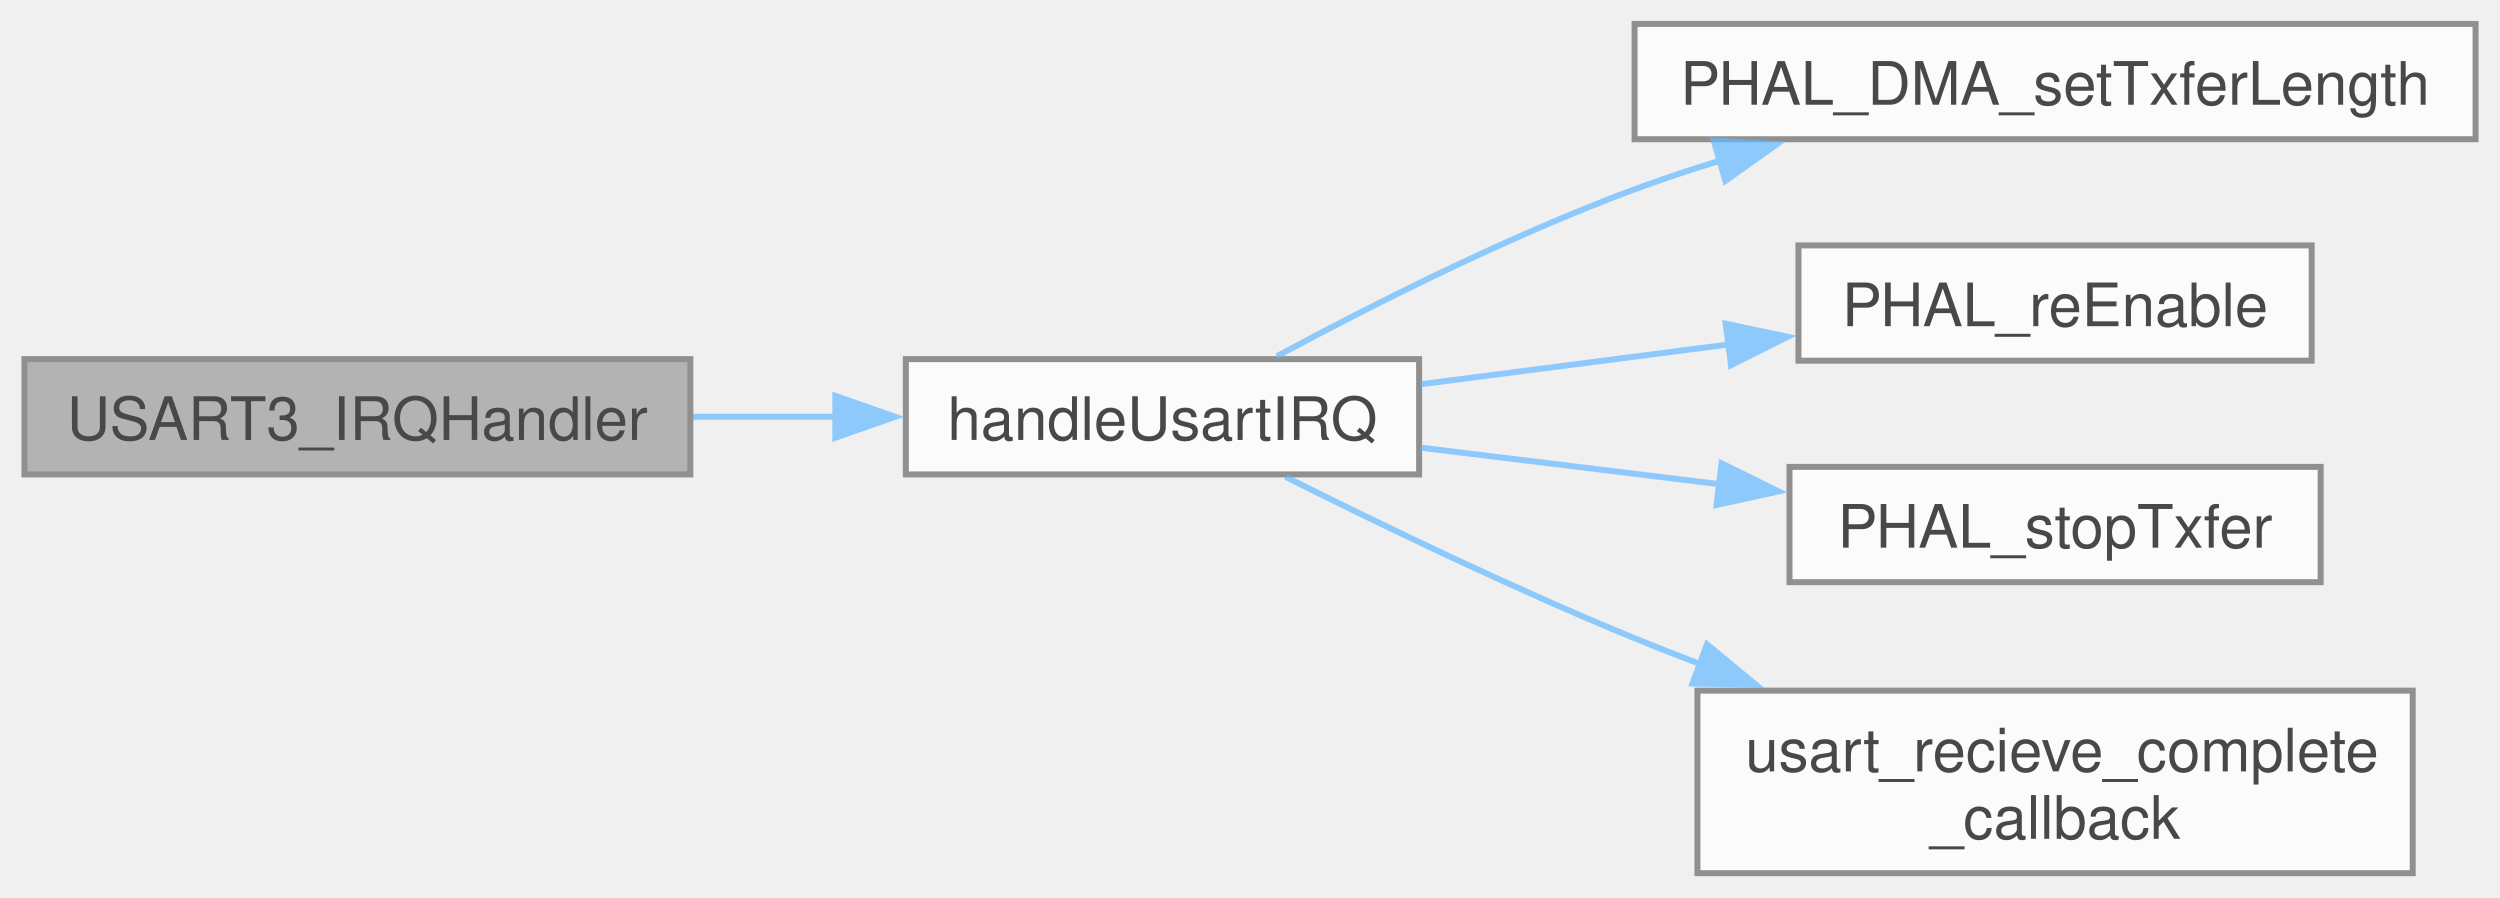
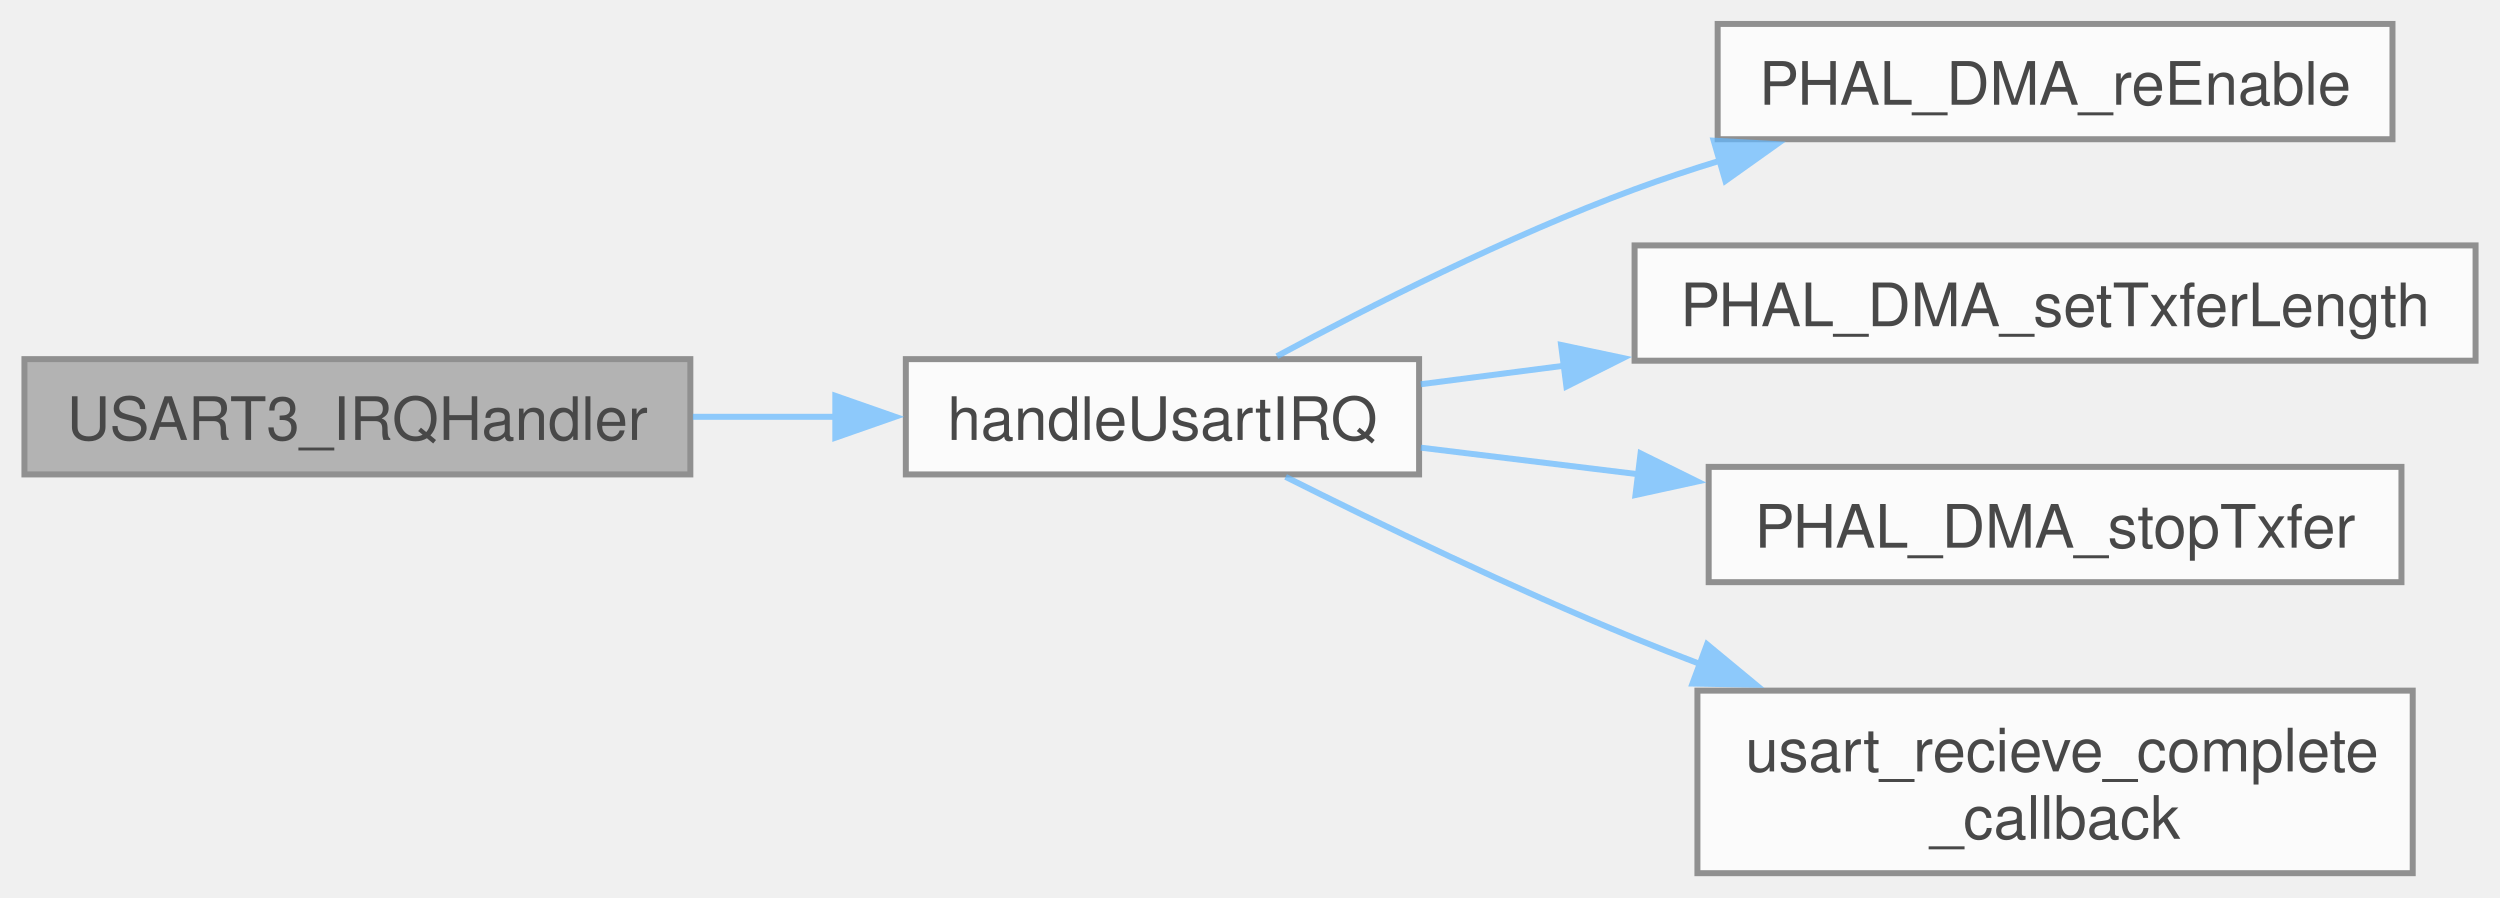
<svg xmlns="http://www.w3.org/2000/svg" xmlns:xlink="http://www.w3.org/1999/xlink" width="418pt" height="150pt" viewBox="0.00 0.00 417.50 149.88">
  <svg id="main" version="1.1" xml:space="preserve">
    <style type="text/css">
.node, .edge {opacity: 0.7;}
.node.selected, .edge.selected {opacity: 1;}
.edge:hover path { stroke: red; }
.edge:hover polygon { stroke: red; fill: red; }
</style>
    <svg id="graph" class="graph">
      <g id="graph0" class="graph" transform="scale(1 1) rotate(0) translate(4 145.88)">
        <g id="Node000001" class="node">
          <g id="a_Node000001">
            <a xlink:title=" ">
              <polygon fill="#999999" stroke="#666666" points="111.25,-85.88 0,-85.88 0,-66.62 111.25,-66.62 111.25,-85.88" />
              <text text-anchor="middle" x="55.62" y="-72.38" font-family="Helvetica,sans-Serif" font-size="10.00">USART3_IRQHandler</text>
            </a>
          </g>
        </g>
        <g id="Node000002" class="node">
          <g id="a_Node000002">
            <a xlink:href="common_2phal__F4_2usart_2usart_8c.html#a7bb78a5ea8399c2c2fd4ca94be3ffed3" target="_top" xlink:title=" ">
              <polygon fill="white" stroke="#666666" points="233,-85.88 147.25,-85.88 147.25,-66.62 233,-66.62 233,-85.88" />
              <text text-anchor="middle" x="190.12" y="-72.38" font-family="Helvetica,sans-Serif" font-size="10.00">handleUsartIRQ</text>
            </a>
          </g>
        </g>
        <g id="edge1_Node000001_Node000002" class="edge">
          <g id="a_edge1_Node000001_Node000002">
            <a xlink:title=" ">
              <path fill="none" stroke="#63b8ff" d="M111.67,-76.25C119.6,-76.25 127.75,-76.25 135.65,-76.25" />
              <polygon fill="#63b8ff" stroke="#63b8ff" points="135.47,-79.75 145.47,-76.25 135.47,-72.75 135.47,-79.75" />
            </a>
          </g>
        </g>
        <g id="Node000003" class="node">
          <g id="a_Node000003">
-             <a xlink:href="phal__F4_2dma_2dma_8c.html#a14faecce0cd8bd38b14c987e17ce1033" target="_top" xlink:title=" ">
-               <polygon fill="white" stroke="#666666" points="409.5,-141.88 269,-141.88 269,-122.62 409.5,-122.62 409.5,-141.88" />
-               <text text-anchor="middle" x="339.25" y="-128.38" font-family="Helvetica,sans-Serif" font-size="10.00">PHAL_DMA_setTxferLength</text>
+             <a xlink:href="phal__F4_2dma_2dma_8c.html#a87b11fd9c27f60363585940890fd2343" target="_top" xlink:title=" ">
+               <polygon fill="white" stroke="#666666" points="395.62,-141.88 282.88,-141.88 282.88,-122.62 395.62,-122.62 395.62,-141.88" />
+               <text text-anchor="middle" x="339.25" y="-128.38" font-family="Helvetica,sans-Serif" font-size="10.00">PHAL_DMA_reEnable</text>
            </a>
          </g>
        </g>
        <g id="edge2_Node000002_Node000003" class="edge">
          <g id="a_edge2_Node000002_Node000003">
            <a xlink:title=" ">
              <path fill="none" stroke="#63b8ff" d="M209.24,-86.37C224.74,-94.72 247.83,-106.42 269,-114.25 273.65,-115.97 278.53,-117.59 283.46,-119.1" />
              <polygon fill="#63b8ff" stroke="#63b8ff" points="282.22,-122.38 292.8,-121.8 284.17,-115.66 282.22,-122.38" />
            </a>
          </g>
        </g>
        <g id="Node000004" class="node">
          <g id="a_Node000004">
-             <a xlink:href="phal__F4_2dma_2dma_8c.html#af36fe9d375254e9bb0c09c760a761dc5" target="_top" xlink:title=" ">
-               <polygon fill="white" stroke="#666666" points="382.12,-104.88 296.38,-104.88 296.38,-85.62 382.12,-85.62 382.12,-104.88" />
-               <text text-anchor="middle" x="339.25" y="-91.38" font-family="Helvetica,sans-Serif" font-size="10.00">PHAL_reEnable</text>
+             <a xlink:href="phal__F4_2dma_2dma_8c.html#a14faecce0cd8bd38b14c987e17ce1033" target="_top" xlink:title=" ">
+               <polygon fill="white" stroke="#666666" points="409.5,-104.88 269,-104.88 269,-85.62 409.5,-85.62 409.5,-104.88" />
+               <text text-anchor="middle" x="339.25" y="-91.38" font-family="Helvetica,sans-Serif" font-size="10.00">PHAL_DMA_setTxferLength</text>
            </a>
          </g>
        </g>
        <g id="edge3_Node000002_Node000004" class="edge">
          <g id="a_edge3_Node000002_Node000004">
            <a xlink:title=" ">
-               <path fill="none" stroke="#63b8ff" d="M233.29,-81.69C249.45,-83.78 268.09,-86.19 285.15,-88.39" />
-               <polygon fill="#63b8ff" stroke="#63b8ff" points="284.22,-91.8 294.58,-89.61 285.11,-84.86 284.22,-91.8" />
+               <path fill="none" stroke="#63b8ff" d="M233.29,-81.69C240.87,-82.67 249.01,-83.73 257.28,-84.79" />
+               <polygon fill="#63b8ff" stroke="#63b8ff" points="256.72,-88.25 267.08,-86.06 257.61,-81.31 256.72,-88.25" />
            </a>
          </g>
        </g>
        <g id="Node000005" class="node">
          <g id="a_Node000005">
-             <a xlink:href="phal__F4_2dma_2dma_8c.html#a31d09afa5679cb34c0c776051450e62a" target="_top" xlink:title=" ">
-               <polygon fill="white" stroke="#666666" points="383.62,-67.88 294.88,-67.88 294.88,-48.62 383.62,-48.62 383.62,-67.88" />
-               <text text-anchor="middle" x="339.25" y="-54.38" font-family="Helvetica,sans-Serif" font-size="10.00">PHAL_stopTxfer</text>
+             <a xlink:href="phal__F4_2dma_2dma_8c.html#ad30451f8c2b3f2787deb02eeaaea43b0" target="_top" xlink:title=" ">
+               <polygon fill="white" stroke="#666666" points="397.12,-67.88 281.38,-67.88 281.38,-48.62 397.12,-48.62 397.12,-67.88" />
+               <text text-anchor="middle" x="339.25" y="-54.38" font-family="Helvetica,sans-Serif" font-size="10.00">PHAL_DMA_stopTxfer</text>
            </a>
          </g>
        </g>
        <g id="edge4_Node000002_Node000005" class="edge">
          <g id="a_edge4_Node000002_Node000005">
            <a xlink:title=" ">
-               <path fill="none" stroke="#63b8ff" d="M233.29,-71.09C248.88,-69.18 266.79,-66.99 283.35,-64.97" />
-               <polygon fill="#63b8ff" stroke="#63b8ff" points="283.54,-68.47 293.05,-63.78 282.69,-61.52 283.54,-68.47" />
+               <path fill="none" stroke="#63b8ff" d="M233.29,-71.09C244.66,-69.7 257.27,-68.16 269.69,-66.64" />
+               <polygon fill="#63b8ff" stroke="#63b8ff" points="270,-70.13 279.5,-65.44 269.15,-63.18 270,-70.13" />
            </a>
          </g>
        </g>
        <g id="Node000006" class="node">
          <g id="a_Node000006">
            <a xlink:href="common_2phal__F4_2usart_2usart_8c.html#afd98e1acca0fdcf343db884ea257b819" target="_top" xlink:title="Callback function called immediately after reception of a USART RX message Uses USART IDLE line inter...">
              <polygon fill="white" stroke="#666666" points="399,-30.5 279.5,-30.5 279.5,0 399,0 399,-30.5" />
              <text text-anchor="start" x="287.5" y="-17" font-family="Helvetica,sans-Serif" font-size="10.00">usart_recieve_complete</text>
              <text text-anchor="middle" x="339.25" y="-5.75" font-family="Helvetica,sans-Serif" font-size="10.00">_callback</text>
            </a>
          </g>
        </g>
        <g id="edge5_Node000002_Node000006" class="edge">
          <g id="a_edge5_Node000002_Node000006">
            <a xlink:title=" ">
              <path fill="none" stroke="#63b8ff" d="M210.7,-66.21C226.29,-58.4 248.78,-47.53 269,-39.25 272.58,-37.78 276.29,-36.33 280.05,-34.9" />
              <polygon fill="#63b8ff" stroke="#63b8ff" points="281.1,-38.24 289.26,-31.49 278.67,-31.68 281.1,-38.24" />
            </a>
          </g>
        </g>
      </g>
    </svg>
  </svg>
  <style type="text/css">

[data-mouse-over-selected='false'] { opacity: 0.7; }
[data-mouse-over-selected='true']  { opacity: 1.0; }

</style>
</svg>
